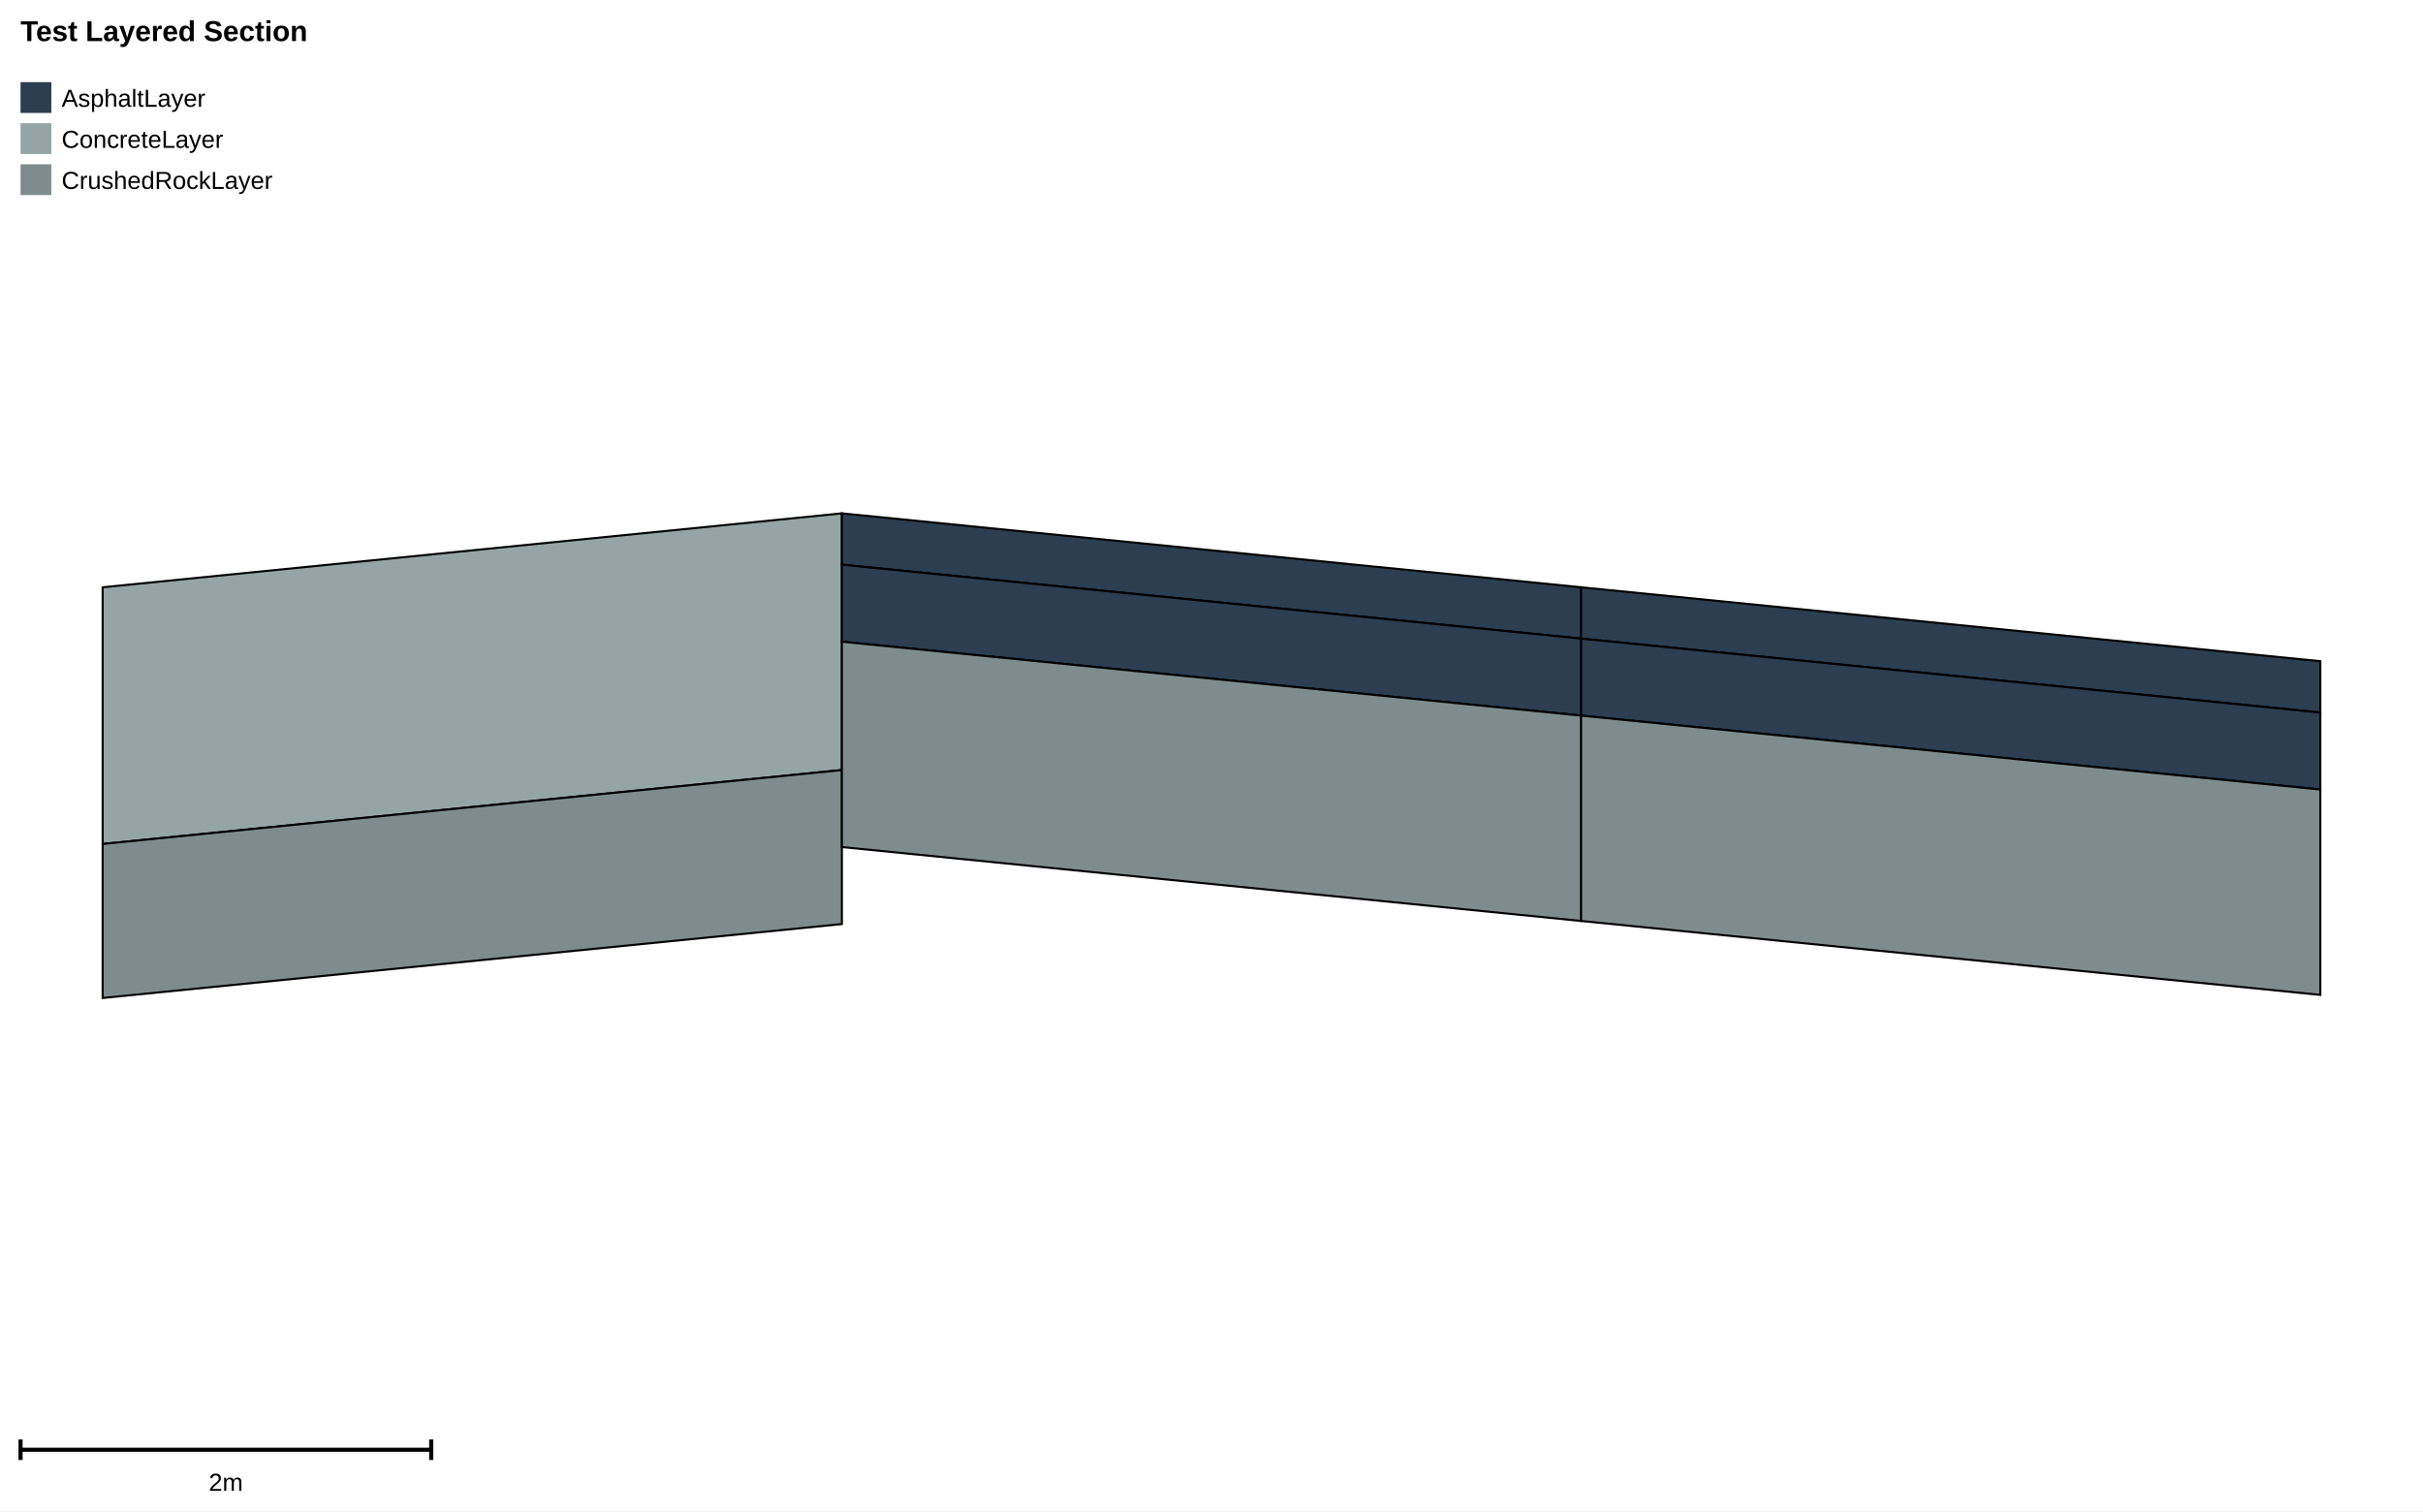
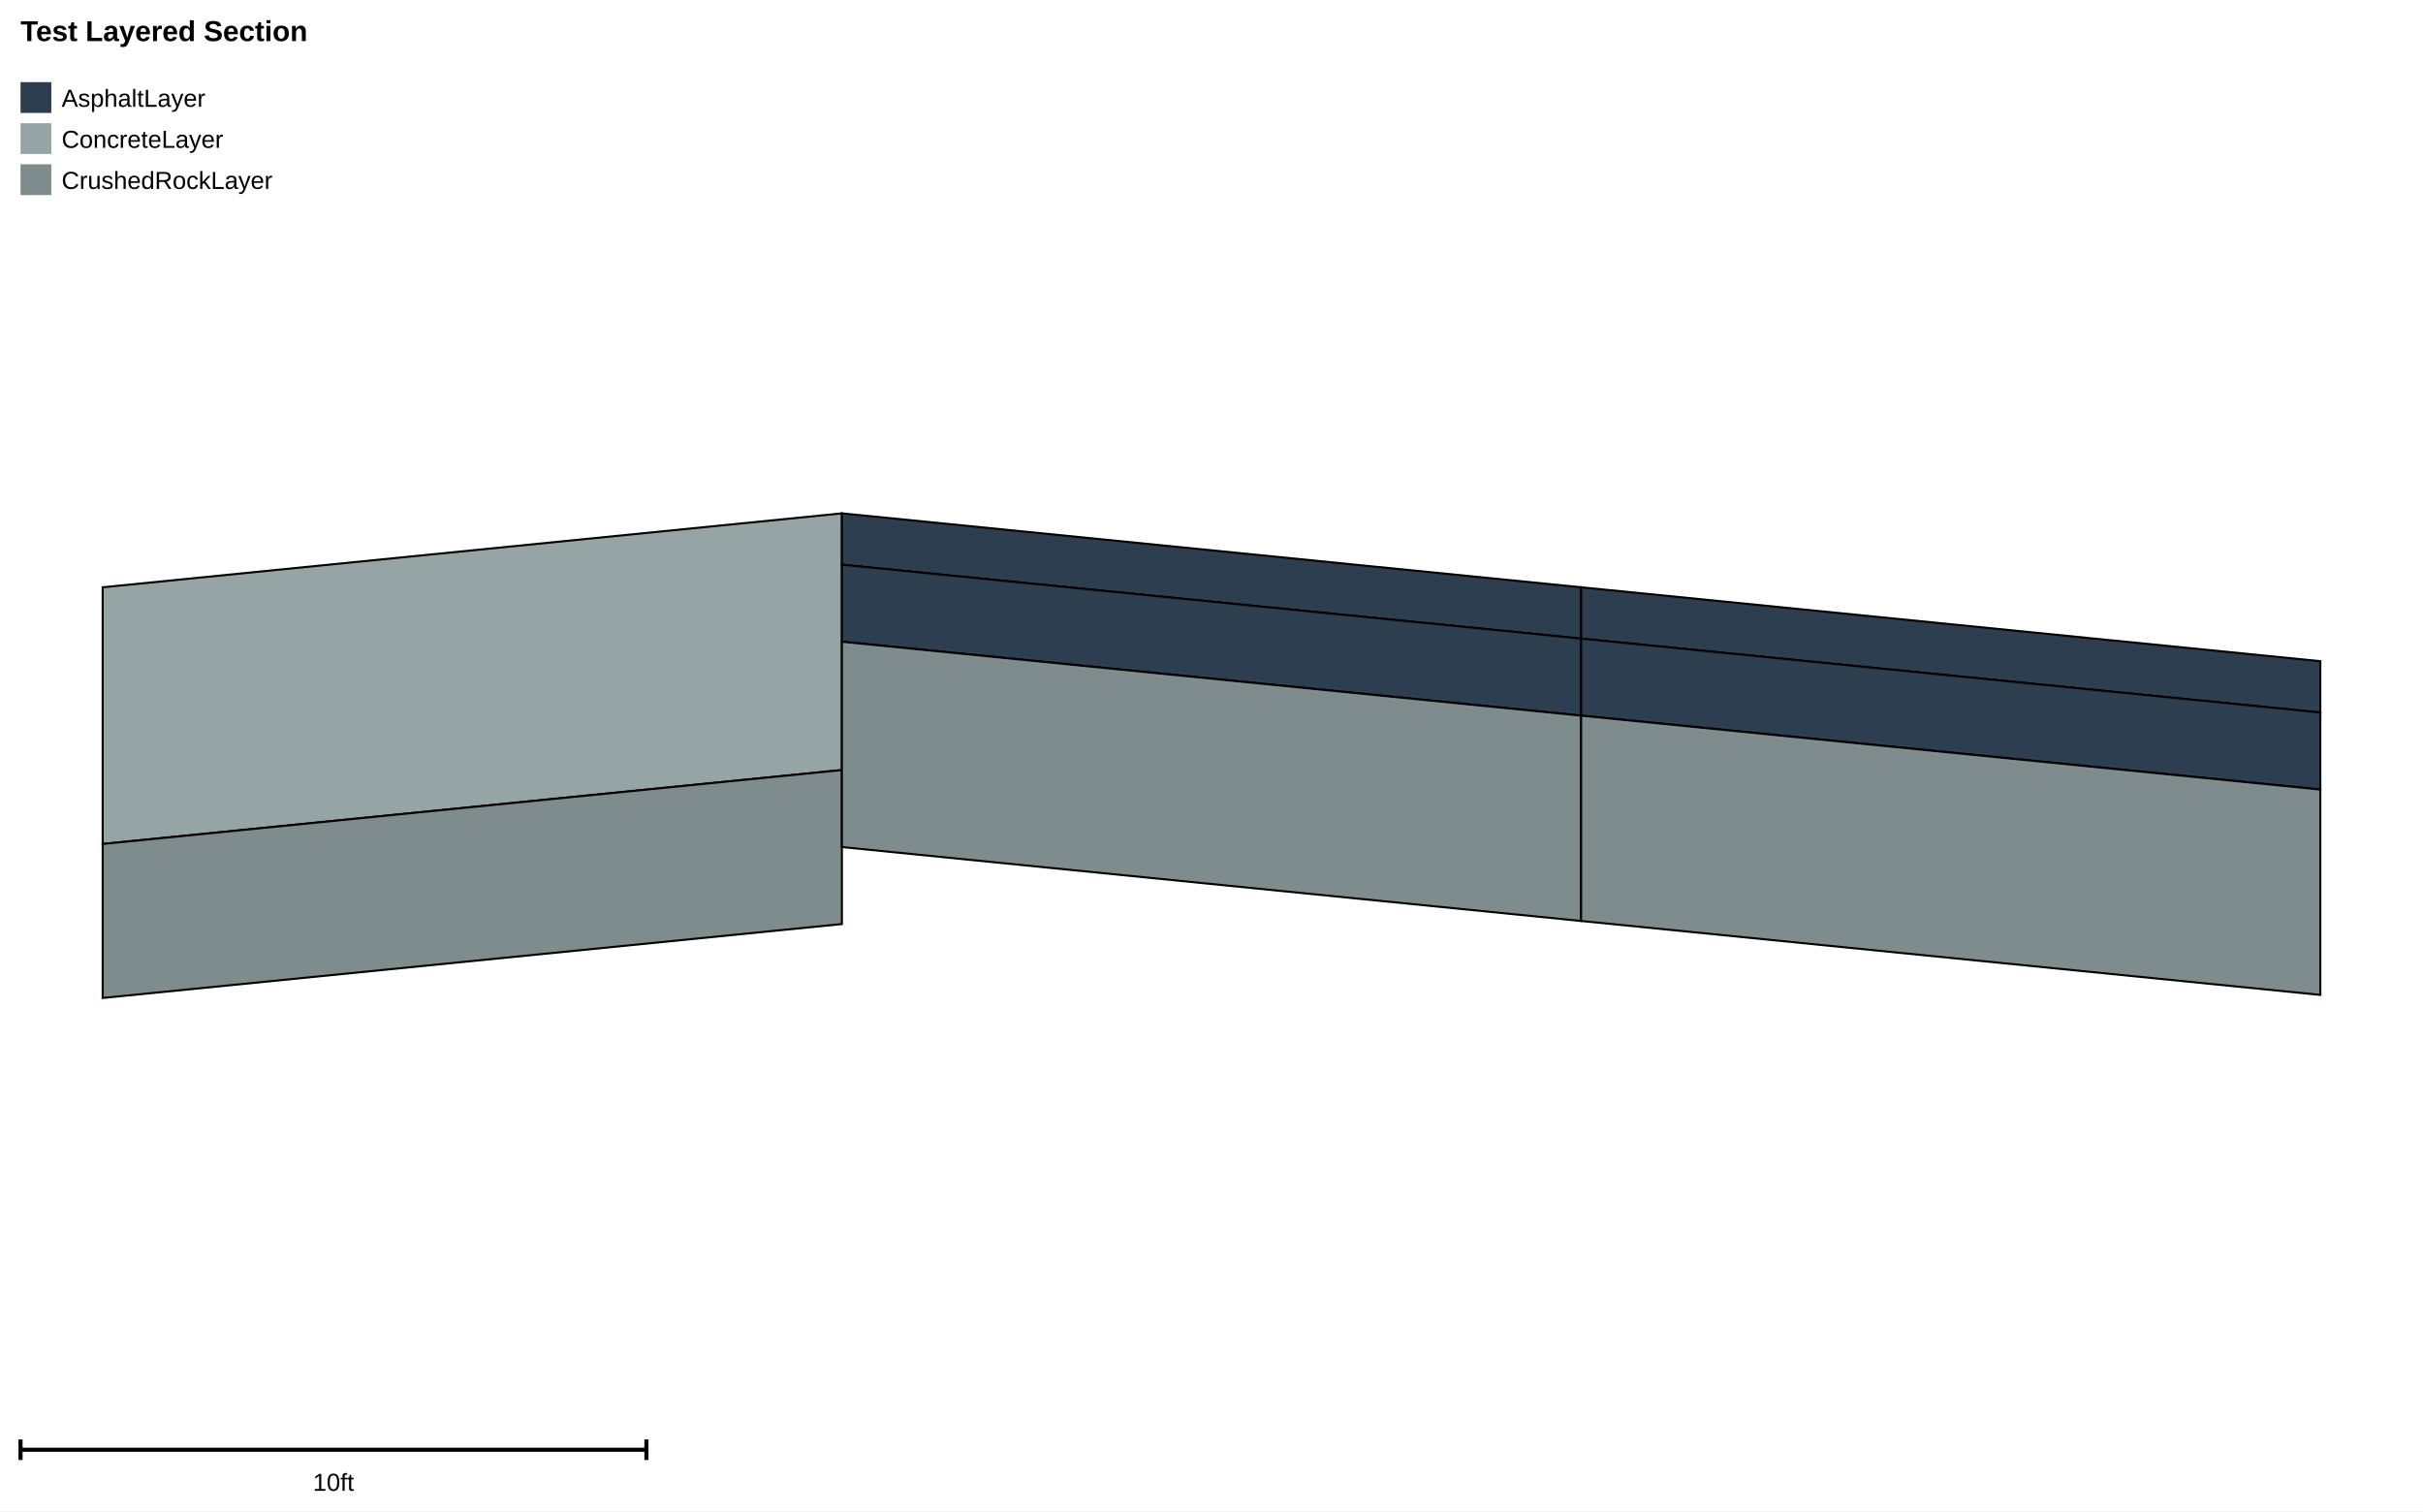
<svg xmlns="http://www.w3.org/2000/svg" width="1180.0" height="736.0" viewBox="0 0 1180.0 736.0">
  <rect width="1180.0" height="736.0" fill="white" />
  <g transform="scale(1,-1)">
    <g transform="translate(0,-736.0)">
      <polygon points="410.00,486.00 410.00,361.00 50.00,325.00 50.00,450.00" fill="#95A5A6" stroke="black" stroke-width="1" />
      <polygon points="410.00,361.00 410.00,286.00 50.00,250.00 50.00,325.00" fill="#7F8C8D" stroke="black" stroke-width="1" />
      <polygon points="410.00,486.00 770.00,450.00 770.00,425.00 410.00,461.00" fill="#2C3E50" stroke="black" stroke-width="1" />
      <polygon points="410.00,461.00 770.00,425.00 770.00,387.50 410.00,423.50" fill="#2C3E50" stroke="black" stroke-width="1" />
      <polygon points="410.00,423.50 770.00,387.50 770.00,287.50 410.00,323.50" fill="#7F8C8D" stroke="black" stroke-width="1" />
      <polygon points="770.00,450.00 1130.00,414.00 1130.00,389.00 770.00,425.00" fill="#2C3E50" stroke="black" stroke-width="1" />
      <polygon points="770.00,425.00 1130.00,389.00 1130.00,351.50 770.00,387.50" fill="#2C3E50" stroke="black" stroke-width="1" />
      <polygon points="770.00,387.50 1130.00,351.50 1130.00,251.50 770.00,287.50" fill="#7F8C8D" stroke="black" stroke-width="1" />
    </g>
  </g>
  <text x="10" y="20" font-family="Arial" font-size="14" font-weight="bold">Test Layered Section</text>
  <rect x="10" y="40" width="15" height="15" fill="#2C3E50" />
  <text x="30" y="52" font-family="Arial" font-size="12">AsphaltLayer</text>
  <rect x="10" y="60" width="15" height="15" fill="#95A5A6" />
  <text x="30" y="72" font-family="Arial" font-size="12">ConcreteLayer</text>
  <rect x="10" y="80" width="15" height="15" fill="#7F8C8D" />
  <text x="30" y="92" font-family="Arial" font-size="12">CrushedRockLayer</text>
-   <line x1="10" y1="706" x2="210.0" y2="706" stroke="black" stroke-width="2" />
+   <line x1="10" y1="706" x2="314.8" y2="706" stroke="black" stroke-width="2" />
  <line x1="10" y1="701" x2="10" y2="711" stroke="black" stroke-width="2" />
-   <line x1="210.0" y1="701" x2="210.0" y2="711" stroke="black" stroke-width="2" />
-   <text x="110.0" y="726" font-family="Arial" font-size="12" text-anchor="middle">2m</text>
+   <line x1="314.8" y1="701" x2="314.8" y2="711" stroke="black" stroke-width="2" />
+   <text x="162.4" y="726" font-family="Arial" font-size="12" text-anchor="middle">10ft</text>
</svg>
